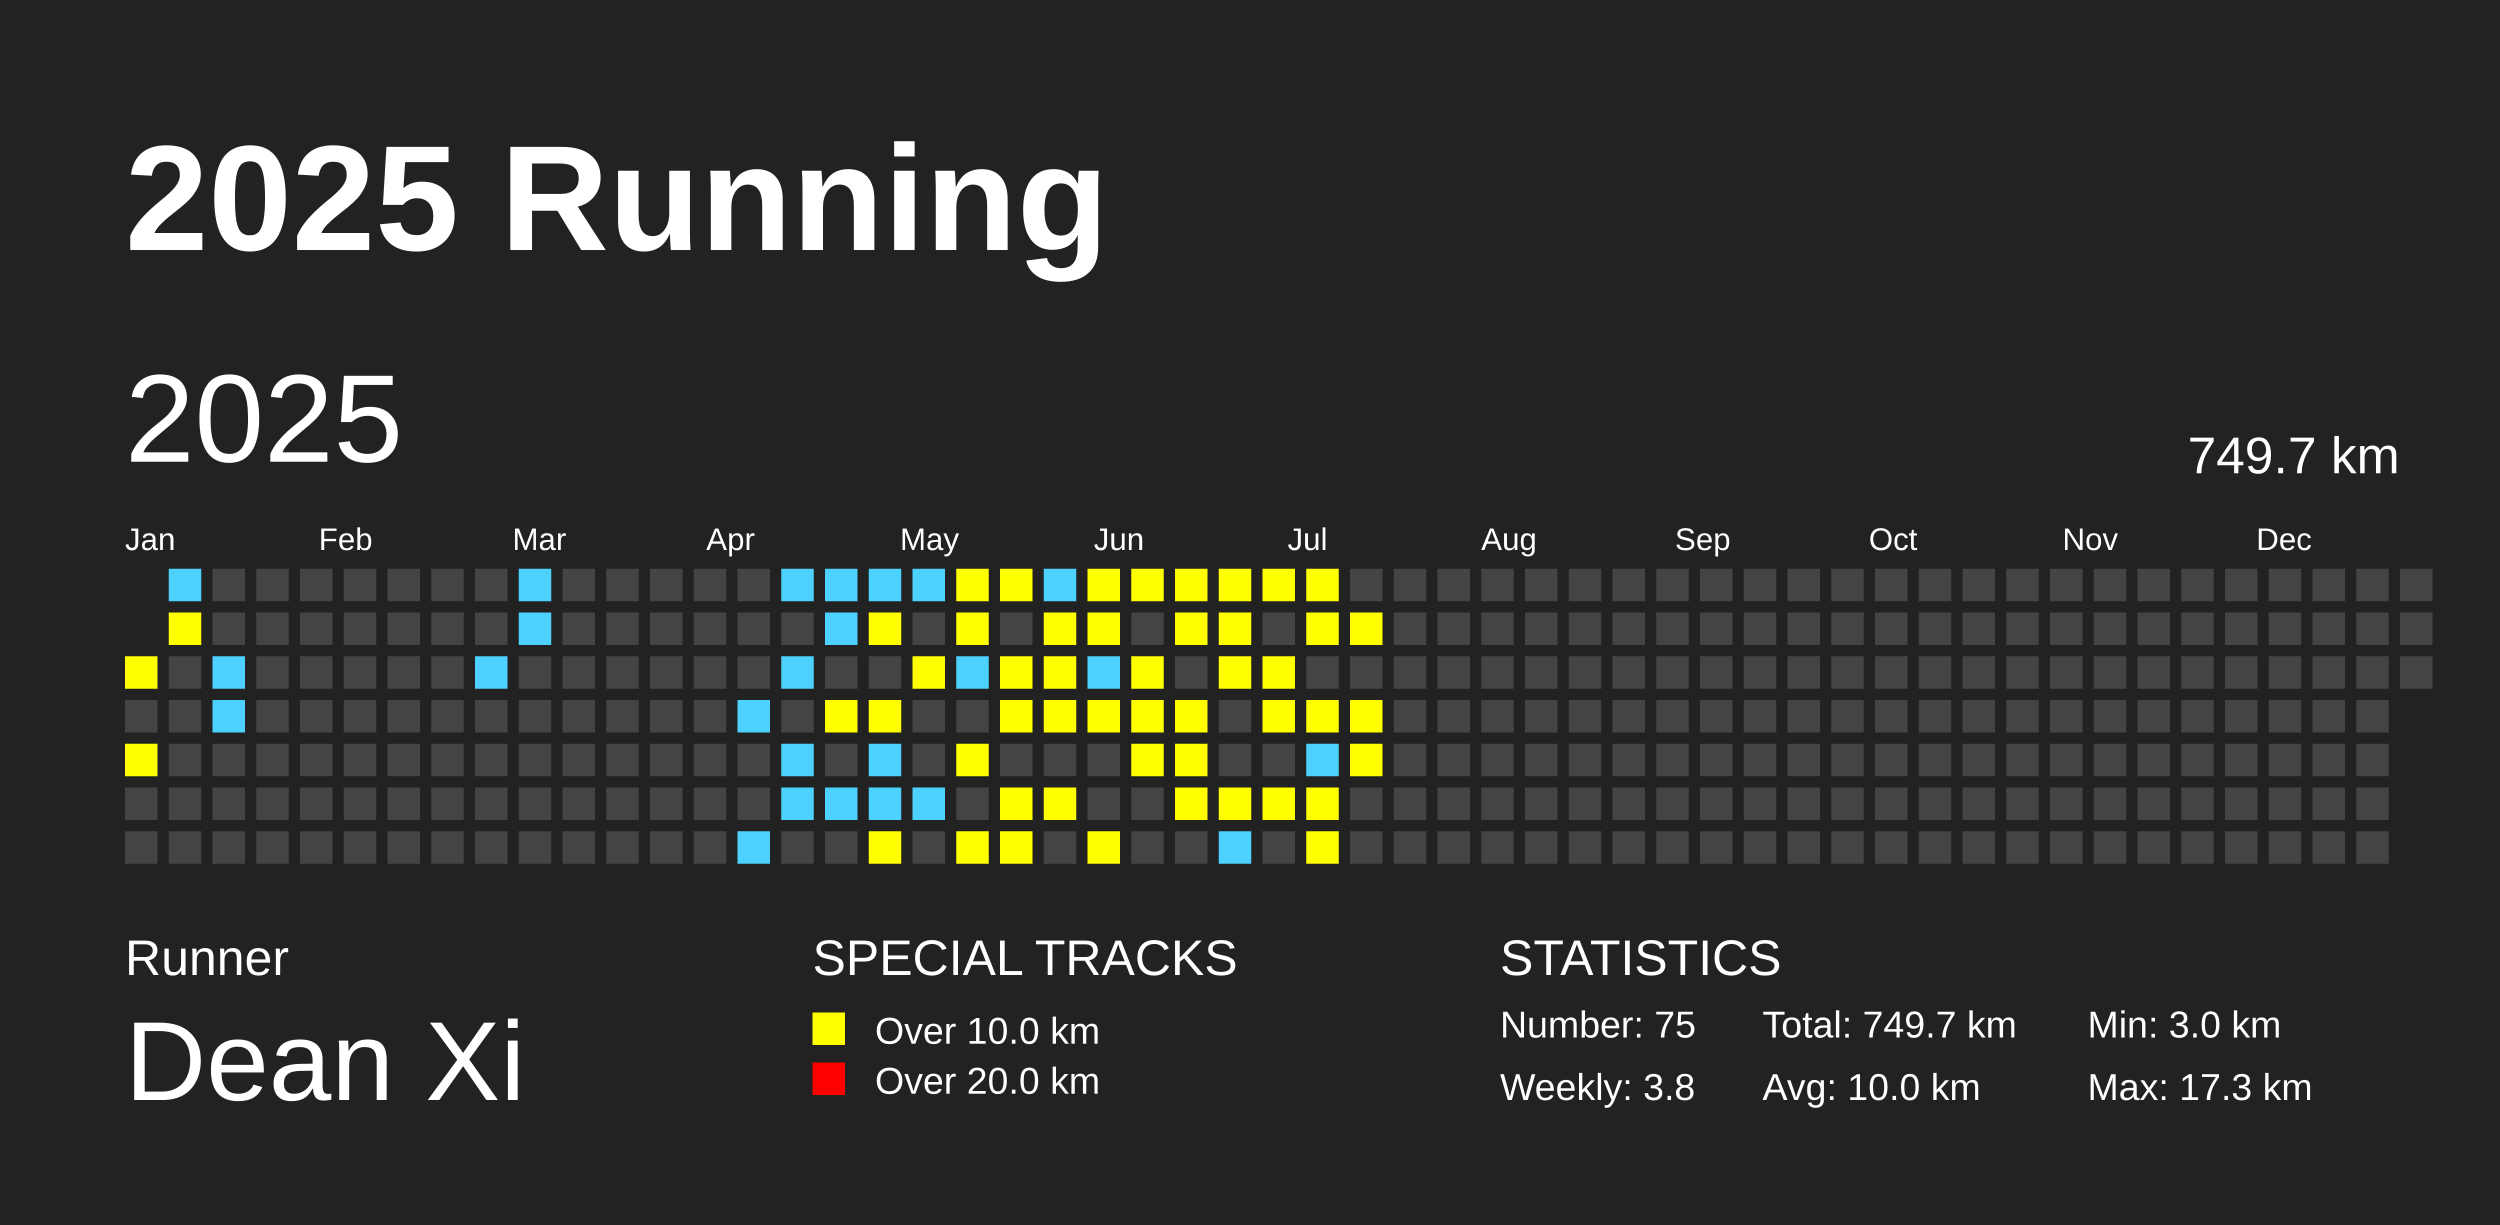
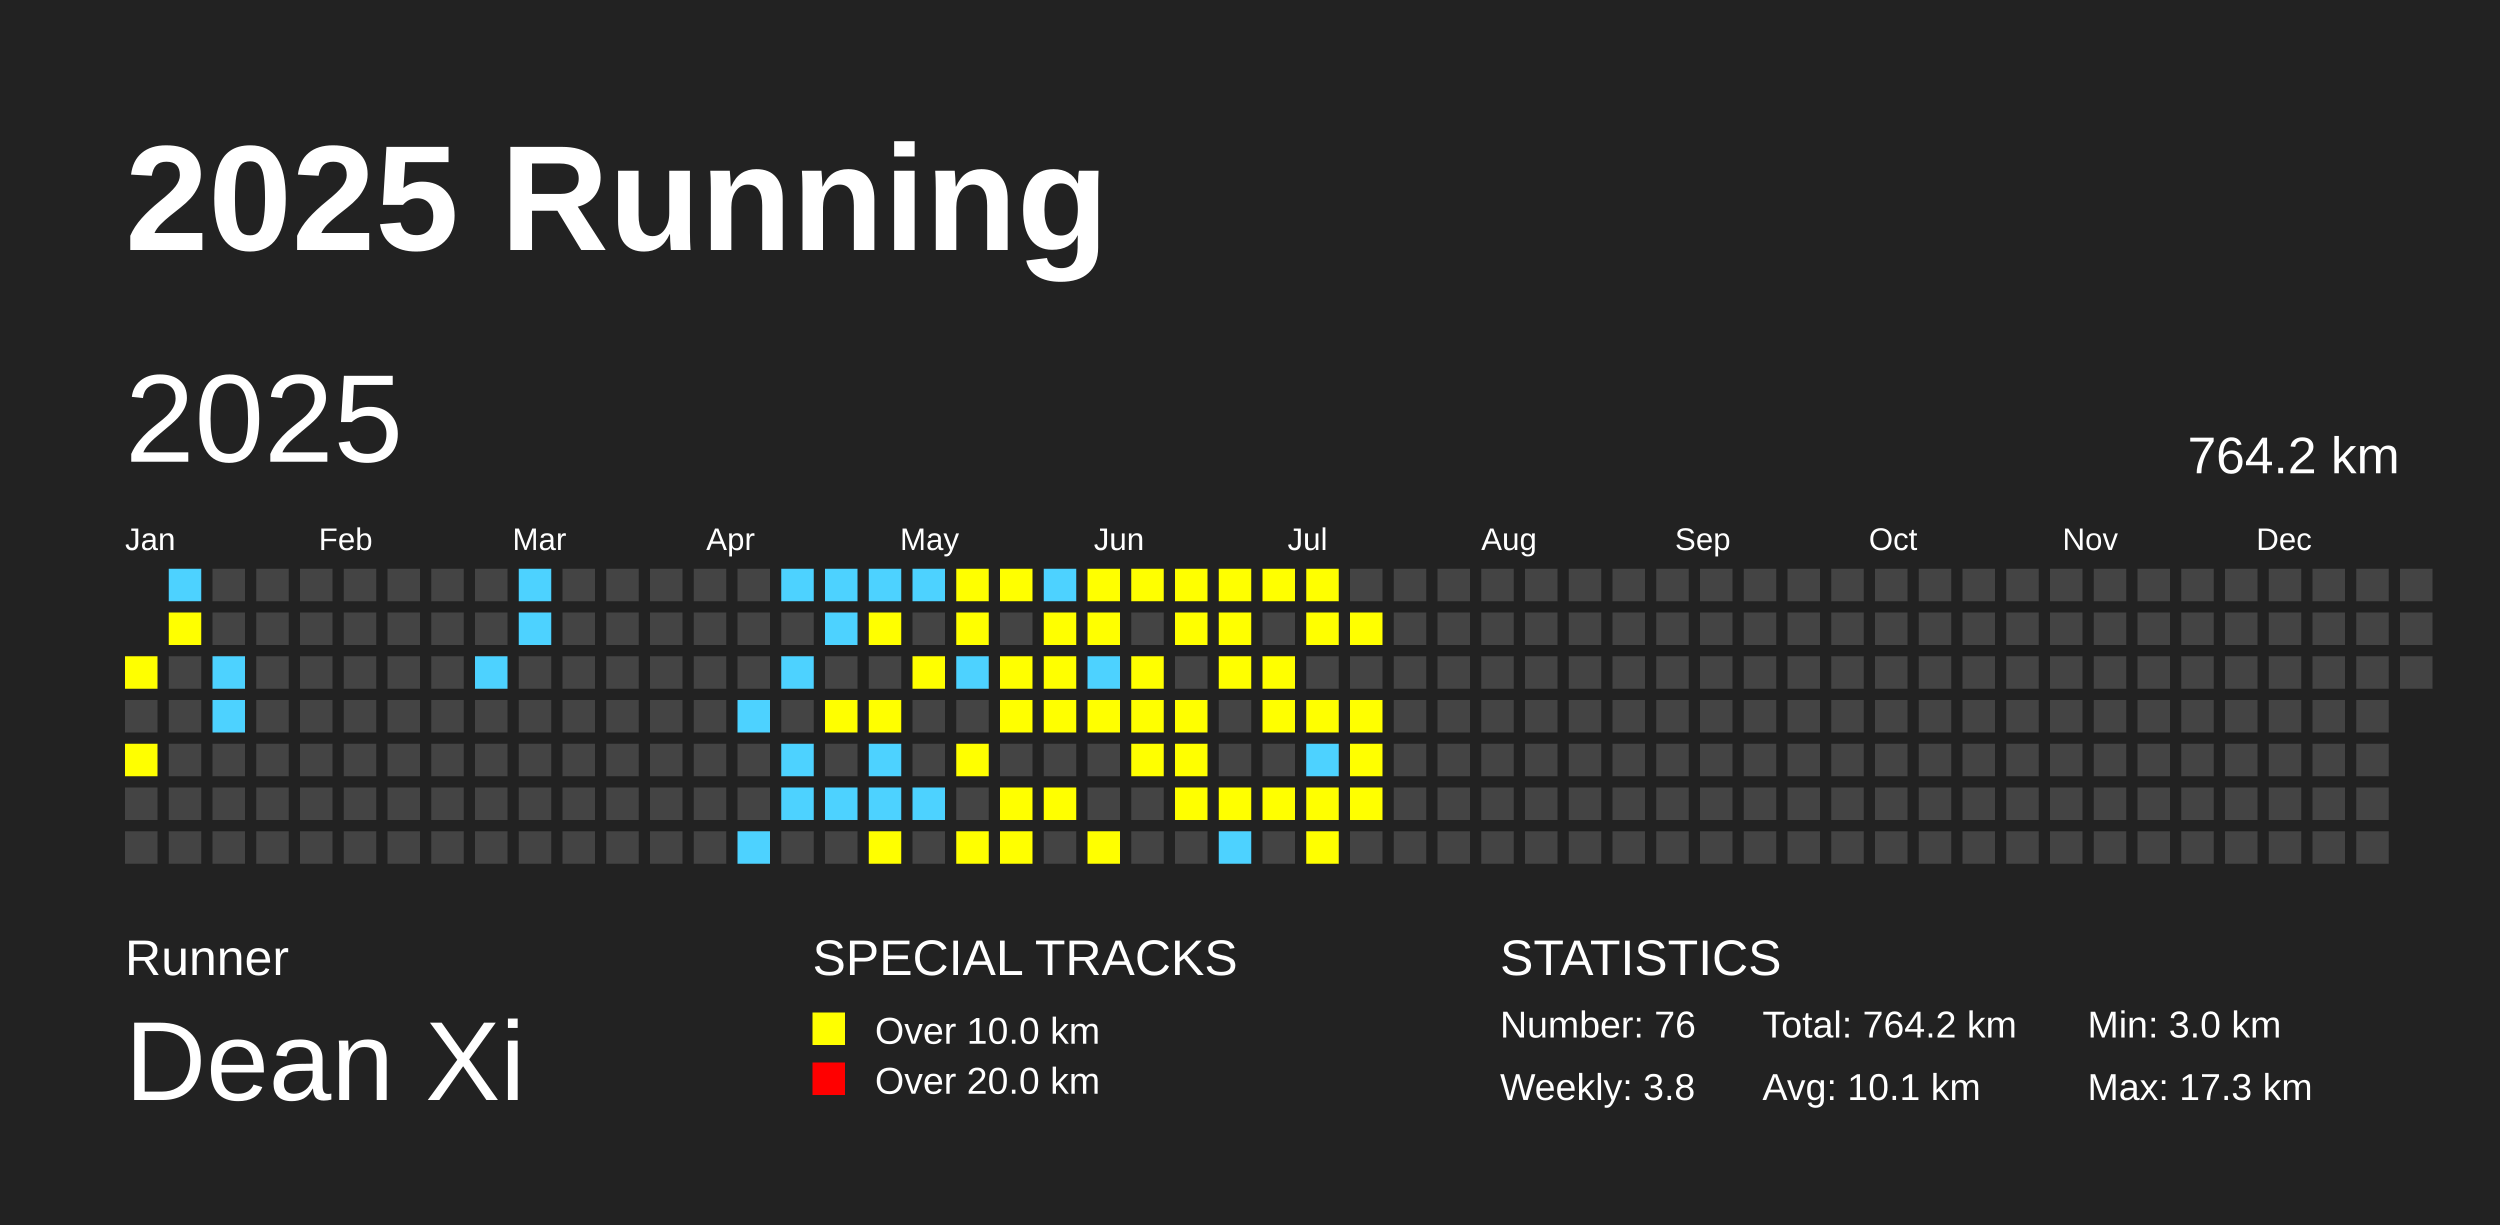
<svg xmlns="http://www.w3.org/2000/svg" baseProfile="full" height="98mm" version="1.1" viewBox="0,0,200,98" width="200mm">
  <defs />
  <rect fill="#222222" height="98" width="200" x="0" y="0" />
  <text fill="#FFFFFF" style="font-size:12px; font-family:Arial; font-weight:bold;" x="10" y="20">2025 Running</text>
  <text fill="#FFFFFF" style="font-size:4px; font-family:Arial" x="10" y="78">Runner</text>
  <text fill="#FFFFFF" style="font-size:9px; font-family:Arial" x="10" y="88">Dean Xi</text>
  <text fill="#FFFFFF" style="font-size:4px; font-family:Arial" x="65" y="78">SPECIAL TRACKS</text>
  <rect fill="yellow" height="2.6" width="2.6" x="65" y="81" />
  <text fill="#FFFFFF" style="font-size:3px; font-family:Arial" x="70" y="83.5">Over 10.0 km</text>
  <rect fill="red" height="2.6" width="2.6" x="65" y="85" />
  <text fill="#FFFFFF" style="font-size:3px; font-family:Arial" x="70" y="87.5">Over 20.0 km</text>
  <text fill="#FFFFFF" style="font-size:4px; font-family:Arial" x="120" y="78">STATISTICS</text>
-   <text fill="#FFFFFF" style="font-size:3px; font-family:Arial" x="120" y="83">Number: 75</text>
+   <text fill="#FFFFFF" style="font-size:3px; font-family:Arial" x="120" y="83">Number: 76</text>
  <text fill="#FFFFFF" style="font-size:3px; font-family:Arial" x="120" y="88">Weekly: 3.8</text>
-   <text fill="#FFFFFF" style="font-size:3px; font-family:Arial" x="141" y="83">Total: 749.7 km</text>
-   <text fill="#FFFFFF" style="font-size:3px; font-family:Arial" x="141" y="88">Avg: 10.0 km</text>
+   <text fill="#FFFFFF" style="font-size:3px; font-family:Arial" x="141" y="83">Total: 764.2 km</text>
+   <text fill="#FFFFFF" style="font-size:3px; font-family:Arial" x="141" y="88">Avg: 10.1 km</text>
  <text fill="#FFFFFF" style="font-size:3px; font-family:Arial" x="167" y="83">Min: 3.0 km</text>
  <text fill="#FFFFFF" style="font-size:3px; font-family:Arial" x="167" y="88">Max: 17.3 km</text>
  <text dominant-baseline="hanging" fill="#FFFFFF" style="font-size:10.0px; font-family:Arial;" x="10" y="30">2025</text>
-   <text dominant-baseline="hanging" fill="#FFFFFF" style="font-size:4.125px; font-family:Arial;" x="175" y="35">749.7 km</text>
+   <text dominant-baseline="hanging" fill="#FFFFFF" style="font-size:4.125px; font-family:Arial;" x="175" y="35">764.2 km</text>
  <text fill="#FFFFFF" style="font-size:2.5px; font-family:Arial" x="10.0" y="44">Jan</text>
  <text fill="#FFFFFF" style="font-size:2.5px; font-family:Arial" x="25.5" y="44">Feb</text>
  <text fill="#FFFFFF" style="font-size:2.5px; font-family:Arial" x="41.0" y="44">Mar</text>
  <text fill="#FFFFFF" style="font-size:2.5px; font-family:Arial" x="56.5" y="44">Apr</text>
  <text fill="#FFFFFF" style="font-size:2.5px; font-family:Arial" x="72.0" y="44">May</text>
  <text fill="#FFFFFF" style="font-size:2.5px; font-family:Arial" x="87.5" y="44">Jun</text>
  <text fill="#FFFFFF" style="font-size:2.5px; font-family:Arial" x="103.0" y="44">Jul</text>
  <text fill="#FFFFFF" style="font-size:2.5px; font-family:Arial" x="118.5" y="44">Aug</text>
  <text fill="#FFFFFF" style="font-size:2.5px; font-family:Arial" x="134.0" y="44">Sep</text>
  <text fill="#FFFFFF" style="font-size:2.5px; font-family:Arial" x="149.5" y="44">Oct</text>
  <text fill="#FFFFFF" style="font-size:2.5px; font-family:Arial" x="165.0" y="44">Nov</text>
  <text fill="#FFFFFF" style="font-size:2.5px; font-family:Arial" x="180.5" y="44">Dec</text>
  <rect fill="yellow" height="2.6" width="2.6" x="10.0" y="52.5" />
  <rect fill="#444444" height="2.6" width="2.6" x="10.0" y="56.0" />
  <rect fill="yellow" height="2.6" width="2.6" x="10.0" y="59.5" />
  <rect fill="#444444" height="2.6" width="2.6" x="10.0" y="63.0" />
  <rect fill="#444444" height="2.6" width="2.6" x="10.0" y="66.5" />
  <rect fill="#4DD2FF" height="2.6" width="2.6" x="13.5" y="45.5" />
  <rect fill="yellow" height="2.6" width="2.6" x="13.5" y="49.0" />
  <rect fill="#444444" height="2.6" width="2.6" x="13.5" y="52.5" />
  <rect fill="#444444" height="2.6" width="2.6" x="13.5" y="56.0" />
  <rect fill="#444444" height="2.6" width="2.6" x="13.5" y="59.5" />
  <rect fill="#444444" height="2.6" width="2.6" x="13.5" y="63.0" />
  <rect fill="#444444" height="2.6" width="2.6" x="13.5" y="66.5" />
  <rect fill="#444444" height="2.6" width="2.6" x="17.0" y="45.5" />
  <rect fill="#444444" height="2.6" width="2.6" x="17.0" y="49.0" />
  <rect fill="#4DD2FF" height="2.6" width="2.6" x="17.0" y="52.5" />
  <rect fill="#4DD2FF" height="2.6" width="2.6" x="17.0" y="56.0" />
  <rect fill="#444444" height="2.6" width="2.6" x="17.0" y="59.5" />
  <rect fill="#444444" height="2.6" width="2.6" x="17.0" y="63.0" />
  <rect fill="#444444" height="2.6" width="2.6" x="17.0" y="66.5" />
  <rect fill="#444444" height="2.6" width="2.6" x="20.5" y="45.5" />
  <rect fill="#444444" height="2.6" width="2.6" x="20.5" y="49.0" />
  <rect fill="#444444" height="2.6" width="2.6" x="20.5" y="52.5" />
  <rect fill="#444444" height="2.6" width="2.6" x="20.5" y="56.0" />
  <rect fill="#444444" height="2.6" width="2.6" x="20.5" y="59.5" />
  <rect fill="#444444" height="2.6" width="2.6" x="20.5" y="63.0" />
  <rect fill="#444444" height="2.6" width="2.6" x="20.5" y="66.5" />
  <rect fill="#444444" height="2.6" width="2.6" x="24.0" y="45.5" />
  <rect fill="#444444" height="2.6" width="2.6" x="24.0" y="49.0" />
  <rect fill="#444444" height="2.6" width="2.6" x="24.0" y="52.5" />
  <rect fill="#444444" height="2.6" width="2.6" x="24.0" y="56.0" />
  <rect fill="#444444" height="2.6" width="2.6" x="24.0" y="59.5" />
  <rect fill="#444444" height="2.6" width="2.6" x="24.0" y="63.0" />
  <rect fill="#444444" height="2.6" width="2.6" x="24.0" y="66.5" />
  <rect fill="#444444" height="2.6" width="2.6" x="27.5" y="45.5" />
  <rect fill="#444444" height="2.6" width="2.6" x="27.5" y="49.0" />
  <rect fill="#444444" height="2.6" width="2.6" x="27.5" y="52.5" />
  <rect fill="#444444" height="2.6" width="2.6" x="27.5" y="56.0" />
  <rect fill="#444444" height="2.6" width="2.6" x="27.5" y="59.5" />
  <rect fill="#444444" height="2.6" width="2.6" x="27.5" y="63.0" />
  <rect fill="#444444" height="2.6" width="2.6" x="27.5" y="66.5" />
  <rect fill="#444444" height="2.6" width="2.6" x="31.0" y="45.5" />
  <rect fill="#444444" height="2.6" width="2.6" x="31.0" y="49.0" />
  <rect fill="#444444" height="2.6" width="2.6" x="31.0" y="52.5" />
  <rect fill="#444444" height="2.6" width="2.6" x="31.0" y="56.0" />
  <rect fill="#444444" height="2.6" width="2.6" x="31.0" y="59.5" />
  <rect fill="#444444" height="2.6" width="2.6" x="31.0" y="63.0" />
  <rect fill="#444444" height="2.6" width="2.6" x="31.0" y="66.5" />
  <rect fill="#444444" height="2.6" width="2.6" x="34.5" y="45.5" />
  <rect fill="#444444" height="2.6" width="2.6" x="34.5" y="49.0" />
  <rect fill="#444444" height="2.6" width="2.6" x="34.5" y="52.5" />
  <rect fill="#444444" height="2.6" width="2.6" x="34.5" y="56.0" />
  <rect fill="#444444" height="2.6" width="2.6" x="34.5" y="59.5" />
  <rect fill="#444444" height="2.6" width="2.6" x="34.5" y="63.0" />
  <rect fill="#444444" height="2.6" width="2.6" x="34.5" y="66.5" />
  <rect fill="#444444" height="2.6" width="2.6" x="38.0" y="45.5" />
  <rect fill="#444444" height="2.6" width="2.6" x="38.0" y="49.0" />
  <rect fill="#4DD2FF" height="2.6" width="2.6" x="38.0" y="52.5" />
  <rect fill="#444444" height="2.6" width="2.6" x="38.0" y="56.0" />
  <rect fill="#444444" height="2.6" width="2.6" x="38.0" y="59.5" />
  <rect fill="#444444" height="2.6" width="2.6" x="38.0" y="63.0" />
  <rect fill="#444444" height="2.6" width="2.6" x="38.0" y="66.5" />
  <rect fill="#4DD2FF" height="2.6" width="2.6" x="41.5" y="45.5" />
  <rect fill="#4DD2FF" height="2.6" width="2.6" x="41.5" y="49.0" />
  <rect fill="#444444" height="2.6" width="2.6" x="41.5" y="52.5" />
  <rect fill="#444444" height="2.6" width="2.6" x="41.5" y="56.0" />
  <rect fill="#444444" height="2.6" width="2.6" x="41.5" y="59.5" />
  <rect fill="#444444" height="2.6" width="2.6" x="41.5" y="63.0" />
  <rect fill="#444444" height="2.6" width="2.6" x="41.5" y="66.5" />
  <rect fill="#444444" height="2.6" width="2.6" x="45.0" y="45.5" />
  <rect fill="#444444" height="2.6" width="2.6" x="45.0" y="49.0" />
  <rect fill="#444444" height="2.6" width="2.6" x="45.0" y="52.5" />
  <rect fill="#444444" height="2.6" width="2.6" x="45.0" y="56.0" />
  <rect fill="#444444" height="2.6" width="2.6" x="45.0" y="59.5" />
  <rect fill="#444444" height="2.6" width="2.6" x="45.0" y="63.0" />
  <rect fill="#444444" height="2.6" width="2.6" x="45.0" y="66.5" />
  <rect fill="#444444" height="2.6" width="2.6" x="48.5" y="45.5" />
  <rect fill="#444444" height="2.6" width="2.6" x="48.5" y="49.0" />
  <rect fill="#444444" height="2.6" width="2.6" x="48.5" y="52.5" />
  <rect fill="#444444" height="2.6" width="2.6" x="48.5" y="56.0" />
  <rect fill="#444444" height="2.6" width="2.6" x="48.5" y="59.5" />
  <rect fill="#444444" height="2.6" width="2.6" x="48.5" y="63.0" />
  <rect fill="#444444" height="2.6" width="2.6" x="48.5" y="66.5" />
  <rect fill="#444444" height="2.6" width="2.6" x="52.0" y="45.5" />
  <rect fill="#444444" height="2.6" width="2.6" x="52.0" y="49.0" />
  <rect fill="#444444" height="2.6" width="2.6" x="52.0" y="52.5" />
  <rect fill="#444444" height="2.6" width="2.6" x="52.0" y="56.0" />
  <rect fill="#444444" height="2.6" width="2.6" x="52.0" y="59.5" />
  <rect fill="#444444" height="2.6" width="2.6" x="52.0" y="63.0" />
  <rect fill="#444444" height="2.6" width="2.6" x="52.0" y="66.5" />
  <rect fill="#444444" height="2.6" width="2.6" x="55.5" y="45.5" />
  <rect fill="#444444" height="2.6" width="2.6" x="55.5" y="49.0" />
  <rect fill="#444444" height="2.6" width="2.6" x="55.5" y="52.5" />
  <rect fill="#444444" height="2.6" width="2.6" x="55.5" y="56.0" />
  <rect fill="#444444" height="2.6" width="2.6" x="55.5" y="59.5" />
  <rect fill="#444444" height="2.6" width="2.6" x="55.5" y="63.0" />
  <rect fill="#444444" height="2.6" width="2.6" x="55.5" y="66.5" />
  <rect fill="#444444" height="2.6" width="2.6" x="59.0" y="45.5" />
  <rect fill="#444444" height="2.6" width="2.6" x="59.0" y="49.0" />
  <rect fill="#444444" height="2.6" width="2.6" x="59.0" y="52.5" />
  <rect fill="#4DD2FF" height="2.6" width="2.6" x="59.0" y="56.0" />
  <rect fill="#444444" height="2.6" width="2.6" x="59.0" y="59.5" />
  <rect fill="#444444" height="2.6" width="2.6" x="59.0" y="63.0" />
  <rect fill="#4DD2FF" height="2.6" width="2.6" x="59.0" y="66.5" />
  <rect fill="#4DD2FF" height="2.6" width="2.6" x="62.5" y="45.5" />
  <rect fill="#444444" height="2.6" width="2.6" x="62.5" y="49.0" />
  <rect fill="#4DD2FF" height="2.6" width="2.6" x="62.5" y="52.5" />
  <rect fill="#444444" height="2.6" width="2.6" x="62.5" y="56.0" />
  <rect fill="#4DD2FF" height="2.6" width="2.6" x="62.5" y="59.5" />
  <rect fill="#4DD2FF" height="2.6" width="2.6" x="62.5" y="63.0" />
  <rect fill="#444444" height="2.6" width="2.6" x="62.5" y="66.5" />
  <rect fill="#4DD2FF" height="2.6" width="2.6" x="66.0" y="45.5" />
  <rect fill="#4DD2FF" height="2.6" width="2.6" x="66.0" y="49.0" />
  <rect fill="#444444" height="2.6" width="2.6" x="66.0" y="52.5" />
  <rect fill="yellow" height="2.6" width="2.6" x="66.0" y="56.0" />
  <rect fill="#444444" height="2.6" width="2.6" x="66.0" y="59.5" />
  <rect fill="#4DD2FF" height="2.6" width="2.6" x="66.0" y="63.0" />
  <rect fill="#444444" height="2.6" width="2.6" x="66.0" y="66.5" />
  <rect fill="#4DD2FF" height="2.6" width="2.6" x="69.5" y="45.5" />
  <rect fill="yellow" height="2.6" width="2.6" x="69.5" y="49.0" />
  <rect fill="#444444" height="2.6" width="2.6" x="69.5" y="52.5" />
  <rect fill="yellow" height="2.6" width="2.6" x="69.5" y="56.0" />
  <rect fill="#4DD2FF" height="2.6" width="2.6" x="69.5" y="59.5" />
  <rect fill="#4DD2FF" height="2.6" width="2.6" x="69.5" y="63.0" />
  <rect fill="yellow" height="2.6" width="2.6" x="69.5" y="66.5" />
  <rect fill="#4DD2FF" height="2.6" width="2.6" x="73.0" y="45.5" />
  <rect fill="#444444" height="2.6" width="2.6" x="73.0" y="49.0" />
  <rect fill="yellow" height="2.6" width="2.6" x="73.0" y="52.5" />
  <rect fill="#444444" height="2.6" width="2.6" x="73.0" y="56.0" />
  <rect fill="#444444" height="2.6" width="2.6" x="73.0" y="59.5" />
  <rect fill="#4DD2FF" height="2.6" width="2.6" x="73.0" y="63.0" />
  <rect fill="#444444" height="2.6" width="2.6" x="73.0" y="66.5" />
  <rect fill="yellow" height="2.6" width="2.6" x="76.5" y="45.5" />
  <rect fill="yellow" height="2.6" width="2.6" x="76.5" y="49.0" />
  <rect fill="#4DD2FF" height="2.6" width="2.6" x="76.5" y="52.5" />
  <rect fill="#444444" height="2.6" width="2.6" x="76.5" y="56.0" />
  <rect fill="yellow" height="2.6" width="2.6" x="76.5" y="59.5" />
  <rect fill="#444444" height="2.6" width="2.6" x="76.5" y="63.0" />
  <rect fill="yellow" height="2.6" width="2.6" x="76.5" y="66.5" />
  <rect fill="yellow" height="2.6" width="2.6" x="80.0" y="45.5" />
  <rect fill="#444444" height="2.6" width="2.6" x="80.0" y="49.0" />
  <rect fill="yellow" height="2.6" width="2.6" x="80.0" y="52.5" />
  <rect fill="yellow" height="2.6" width="2.6" x="80.0" y="56.0" />
  <rect fill="#444444" height="2.6" width="2.6" x="80.0" y="59.5" />
  <rect fill="yellow" height="2.6" width="2.6" x="80.0" y="63.0" />
  <rect fill="yellow" height="2.6" width="2.6" x="80.0" y="66.5" />
  <rect fill="#4DD2FF" height="2.6" width="2.6" x="83.5" y="45.5" />
  <rect fill="yellow" height="2.6" width="2.6" x="83.5" y="49.0" />
  <rect fill="yellow" height="2.6" width="2.6" x="83.5" y="52.5" />
  <rect fill="yellow" height="2.6" width="2.6" x="83.5" y="56.0" />
  <rect fill="#444444" height="2.6" width="2.6" x="83.5" y="59.5" />
  <rect fill="yellow" height="2.6" width="2.6" x="83.5" y="63.0" />
  <rect fill="#444444" height="2.6" width="2.6" x="83.5" y="66.5" />
  <rect fill="yellow" height="2.6" width="2.6" x="87.0" y="45.5" />
  <rect fill="yellow" height="2.6" width="2.6" x="87.0" y="49.0" />
  <rect fill="#4DD2FF" height="2.6" width="2.6" x="87.0" y="52.5" />
  <rect fill="yellow" height="2.6" width="2.6" x="87.0" y="56.0" />
  <rect fill="#444444" height="2.6" width="2.6" x="87.0" y="59.5" />
  <rect fill="#444444" height="2.6" width="2.6" x="87.0" y="63.0" />
  <rect fill="yellow" height="2.6" width="2.6" x="87.0" y="66.5" />
  <rect fill="yellow" height="2.6" width="2.6" x="90.5" y="45.5" />
  <rect fill="#444444" height="2.6" width="2.6" x="90.5" y="49.0" />
  <rect fill="yellow" height="2.6" width="2.6" x="90.5" y="52.5" />
  <rect fill="yellow" height="2.6" width="2.6" x="90.5" y="56.0" />
  <rect fill="yellow" height="2.6" width="2.6" x="90.5" y="59.5" />
  <rect fill="#444444" height="2.6" width="2.6" x="90.5" y="63.0" />
  <rect fill="#444444" height="2.6" width="2.6" x="90.5" y="66.5" />
  <rect fill="yellow" height="2.6" width="2.6" x="94.0" y="45.5" />
  <rect fill="yellow" height="2.6" width="2.6" x="94.0" y="49.0" />
  <rect fill="#444444" height="2.6" width="2.6" x="94.0" y="52.5" />
  <rect fill="yellow" height="2.6" width="2.6" x="94.0" y="56.0" />
  <rect fill="yellow" height="2.6" width="2.6" x="94.0" y="59.5" />
  <rect fill="yellow" height="2.6" width="2.6" x="94.0" y="63.0" />
  <rect fill="#444444" height="2.6" width="2.6" x="94.0" y="66.5" />
  <rect fill="yellow" height="2.6" width="2.6" x="97.5" y="45.5" />
  <rect fill="yellow" height="2.6" width="2.6" x="97.5" y="49.0" />
  <rect fill="yellow" height="2.6" width="2.6" x="97.5" y="52.5" />
  <rect fill="#444444" height="2.6" width="2.6" x="97.5" y="56.0" />
  <rect fill="#444444" height="2.6" width="2.6" x="97.5" y="59.5" />
  <rect fill="yellow" height="2.6" width="2.6" x="97.5" y="63.0" />
  <rect fill="#4DD2FF" height="2.6" width="2.6" x="97.5" y="66.5" />
  <rect fill="yellow" height="2.6" width="2.6" x="101.0" y="45.5" />
  <rect fill="#444444" height="2.6" width="2.6" x="101.0" y="49.0" />
  <rect fill="yellow" height="2.6" width="2.6" x="101.0" y="52.5" />
  <rect fill="yellow" height="2.6" width="2.6" x="101.0" y="56.0" />
  <rect fill="#444444" height="2.6" width="2.6" x="101.0" y="59.5" />
  <rect fill="yellow" height="2.6" width="2.6" x="101.0" y="63.0" />
  <rect fill="#444444" height="2.6" width="2.6" x="101.0" y="66.5" />
  <rect fill="yellow" height="2.6" width="2.6" x="104.5" y="45.5" />
  <rect fill="yellow" height="2.6" width="2.6" x="104.5" y="49.0" />
  <rect fill="#444444" height="2.6" width="2.6" x="104.5" y="52.5" />
  <rect fill="yellow" height="2.6" width="2.6" x="104.5" y="56.0" />
  <rect fill="#4DD2FF" height="2.6" width="2.6" x="104.5" y="59.5" />
  <rect fill="yellow" height="2.6" width="2.6" x="104.5" y="63.0" />
  <rect fill="yellow" height="2.6" width="2.6" x="104.5" y="66.5" />
  <rect fill="#444444" height="2.6" width="2.6" x="108.0" y="45.5" />
  <rect fill="yellow" height="2.6" width="2.6" x="108.0" y="49.0" />
  <rect fill="#444444" height="2.6" width="2.6" x="108.0" y="52.5" />
  <rect fill="yellow" height="2.6" width="2.6" x="108.0" y="56.0" />
  <rect fill="yellow" height="2.6" width="2.6" x="108.0" y="59.5" />
-   <rect fill="#444444" height="2.6" width="2.6" x="108.0" y="63.0" />
+   <rect fill="yellow" height="2.6" width="2.6" x="108.0" y="63.0" />
  <rect fill="#444444" height="2.6" width="2.6" x="108.0" y="66.5" />
  <rect fill="#444444" height="2.6" width="2.6" x="111.5" y="45.5" />
  <rect fill="#444444" height="2.6" width="2.6" x="111.5" y="49.0" />
  <rect fill="#444444" height="2.6" width="2.6" x="111.5" y="52.5" />
  <rect fill="#444444" height="2.6" width="2.6" x="111.5" y="56.0" />
  <rect fill="#444444" height="2.6" width="2.6" x="111.5" y="59.5" />
  <rect fill="#444444" height="2.6" width="2.6" x="111.5" y="63.0" />
  <rect fill="#444444" height="2.6" width="2.6" x="111.5" y="66.5" />
  <rect fill="#444444" height="2.6" width="2.6" x="115.0" y="45.5" />
  <rect fill="#444444" height="2.6" width="2.6" x="115.0" y="49.0" />
  <rect fill="#444444" height="2.6" width="2.6" x="115.0" y="52.5" />
  <rect fill="#444444" height="2.6" width="2.6" x="115.0" y="56.0" />
  <rect fill="#444444" height="2.6" width="2.6" x="115.0" y="59.5" />
  <rect fill="#444444" height="2.6" width="2.6" x="115.0" y="63.0" />
  <rect fill="#444444" height="2.6" width="2.6" x="115.0" y="66.5" />
  <rect fill="#444444" height="2.6" width="2.6" x="118.5" y="45.5" />
  <rect fill="#444444" height="2.6" width="2.6" x="118.5" y="49.0" />
  <rect fill="#444444" height="2.6" width="2.6" x="118.5" y="52.5" />
  <rect fill="#444444" height="2.6" width="2.6" x="118.5" y="56.0" />
  <rect fill="#444444" height="2.6" width="2.6" x="118.5" y="59.5" />
  <rect fill="#444444" height="2.6" width="2.6" x="118.5" y="63.0" />
  <rect fill="#444444" height="2.6" width="2.6" x="118.5" y="66.5" />
  <rect fill="#444444" height="2.6" width="2.6" x="122.0" y="45.5" />
  <rect fill="#444444" height="2.6" width="2.6" x="122.0" y="49.0" />
  <rect fill="#444444" height="2.6" width="2.6" x="122.0" y="52.5" />
  <rect fill="#444444" height="2.6" width="2.6" x="122.0" y="56.0" />
  <rect fill="#444444" height="2.6" width="2.6" x="122.0" y="59.5" />
  <rect fill="#444444" height="2.6" width="2.6" x="122.0" y="63.0" />
  <rect fill="#444444" height="2.6" width="2.6" x="122.0" y="66.5" />
  <rect fill="#444444" height="2.6" width="2.6" x="125.5" y="45.5" />
  <rect fill="#444444" height="2.6" width="2.6" x="125.5" y="49.0" />
  <rect fill="#444444" height="2.6" width="2.6" x="125.5" y="52.5" />
  <rect fill="#444444" height="2.6" width="2.6" x="125.5" y="56.0" />
  <rect fill="#444444" height="2.6" width="2.6" x="125.5" y="59.5" />
  <rect fill="#444444" height="2.6" width="2.6" x="125.5" y="63.0" />
  <rect fill="#444444" height="2.6" width="2.6" x="125.5" y="66.5" />
  <rect fill="#444444" height="2.6" width="2.6" x="129.0" y="45.5" />
  <rect fill="#444444" height="2.6" width="2.6" x="129.0" y="49.0" />
  <rect fill="#444444" height="2.6" width="2.6" x="129.0" y="52.5" />
  <rect fill="#444444" height="2.6" width="2.6" x="129.0" y="56.0" />
  <rect fill="#444444" height="2.6" width="2.6" x="129.0" y="59.5" />
  <rect fill="#444444" height="2.6" width="2.6" x="129.0" y="63.0" />
  <rect fill="#444444" height="2.6" width="2.6" x="129.0" y="66.5" />
  <rect fill="#444444" height="2.6" width="2.6" x="132.5" y="45.5" />
  <rect fill="#444444" height="2.6" width="2.6" x="132.5" y="49.0" />
  <rect fill="#444444" height="2.6" width="2.6" x="132.5" y="52.5" />
  <rect fill="#444444" height="2.6" width="2.6" x="132.5" y="56.0" />
  <rect fill="#444444" height="2.6" width="2.6" x="132.5" y="59.5" />
  <rect fill="#444444" height="2.6" width="2.6" x="132.5" y="63.0" />
  <rect fill="#444444" height="2.6" width="2.6" x="132.5" y="66.5" />
  <rect fill="#444444" height="2.6" width="2.6" x="136.0" y="45.5" />
  <rect fill="#444444" height="2.6" width="2.6" x="136.0" y="49.0" />
  <rect fill="#444444" height="2.6" width="2.6" x="136.0" y="52.5" />
  <rect fill="#444444" height="2.6" width="2.6" x="136.0" y="56.0" />
  <rect fill="#444444" height="2.6" width="2.6" x="136.0" y="59.5" />
  <rect fill="#444444" height="2.6" width="2.6" x="136.0" y="63.0" />
  <rect fill="#444444" height="2.6" width="2.6" x="136.0" y="66.5" />
  <rect fill="#444444" height="2.6" width="2.6" x="139.5" y="45.5" />
  <rect fill="#444444" height="2.6" width="2.6" x="139.5" y="49.0" />
  <rect fill="#444444" height="2.6" width="2.6" x="139.5" y="52.5" />
  <rect fill="#444444" height="2.6" width="2.6" x="139.5" y="56.0" />
  <rect fill="#444444" height="2.6" width="2.6" x="139.5" y="59.5" />
  <rect fill="#444444" height="2.6" width="2.6" x="139.5" y="63.0" />
  <rect fill="#444444" height="2.6" width="2.6" x="139.5" y="66.5" />
  <rect fill="#444444" height="2.6" width="2.6" x="143.0" y="45.5" />
  <rect fill="#444444" height="2.6" width="2.6" x="143.0" y="49.0" />
  <rect fill="#444444" height="2.6" width="2.6" x="143.0" y="52.5" />
  <rect fill="#444444" height="2.6" width="2.6" x="143.0" y="56.0" />
  <rect fill="#444444" height="2.6" width="2.6" x="143.0" y="59.5" />
  <rect fill="#444444" height="2.6" width="2.6" x="143.0" y="63.0" />
  <rect fill="#444444" height="2.6" width="2.6" x="143.0" y="66.5" />
  <rect fill="#444444" height="2.6" width="2.6" x="146.5" y="45.5" />
  <rect fill="#444444" height="2.6" width="2.6" x="146.5" y="49.0" />
  <rect fill="#444444" height="2.6" width="2.6" x="146.5" y="52.5" />
  <rect fill="#444444" height="2.6" width="2.6" x="146.5" y="56.0" />
  <rect fill="#444444" height="2.6" width="2.6" x="146.5" y="59.5" />
  <rect fill="#444444" height="2.6" width="2.6" x="146.5" y="63.0" />
  <rect fill="#444444" height="2.6" width="2.6" x="146.5" y="66.5" />
  <rect fill="#444444" height="2.6" width="2.6" x="150.0" y="45.5" />
  <rect fill="#444444" height="2.6" width="2.6" x="150.0" y="49.0" />
  <rect fill="#444444" height="2.6" width="2.6" x="150.0" y="52.5" />
  <rect fill="#444444" height="2.6" width="2.6" x="150.0" y="56.0" />
  <rect fill="#444444" height="2.6" width="2.6" x="150.0" y="59.5" />
  <rect fill="#444444" height="2.6" width="2.6" x="150.0" y="63.0" />
  <rect fill="#444444" height="2.6" width="2.6" x="150.0" y="66.5" />
  <rect fill="#444444" height="2.6" width="2.6" x="153.5" y="45.5" />
  <rect fill="#444444" height="2.6" width="2.6" x="153.5" y="49.0" />
  <rect fill="#444444" height="2.6" width="2.6" x="153.5" y="52.5" />
  <rect fill="#444444" height="2.6" width="2.6" x="153.5" y="56.0" />
  <rect fill="#444444" height="2.6" width="2.6" x="153.5" y="59.5" />
  <rect fill="#444444" height="2.6" width="2.6" x="153.5" y="63.0" />
  <rect fill="#444444" height="2.6" width="2.6" x="153.5" y="66.5" />
  <rect fill="#444444" height="2.6" width="2.6" x="157.0" y="45.5" />
  <rect fill="#444444" height="2.6" width="2.6" x="157.0" y="49.0" />
  <rect fill="#444444" height="2.6" width="2.6" x="157.0" y="52.5" />
  <rect fill="#444444" height="2.6" width="2.6" x="157.0" y="56.0" />
  <rect fill="#444444" height="2.6" width="2.6" x="157.0" y="59.5" />
  <rect fill="#444444" height="2.6" width="2.6" x="157.0" y="63.0" />
  <rect fill="#444444" height="2.6" width="2.6" x="157.0" y="66.5" />
  <rect fill="#444444" height="2.6" width="2.6" x="160.5" y="45.5" />
  <rect fill="#444444" height="2.6" width="2.6" x="160.5" y="49.0" />
  <rect fill="#444444" height="2.6" width="2.6" x="160.5" y="52.5" />
  <rect fill="#444444" height="2.6" width="2.6" x="160.5" y="56.0" />
  <rect fill="#444444" height="2.6" width="2.6" x="160.5" y="59.5" />
  <rect fill="#444444" height="2.6" width="2.6" x="160.5" y="63.0" />
  <rect fill="#444444" height="2.6" width="2.6" x="160.5" y="66.5" />
  <rect fill="#444444" height="2.6" width="2.6" x="164.0" y="45.5" />
  <rect fill="#444444" height="2.6" width="2.6" x="164.0" y="49.0" />
  <rect fill="#444444" height="2.6" width="2.6" x="164.0" y="52.5" />
  <rect fill="#444444" height="2.6" width="2.6" x="164.0" y="56.0" />
  <rect fill="#444444" height="2.6" width="2.6" x="164.0" y="59.5" />
  <rect fill="#444444" height="2.6" width="2.6" x="164.0" y="63.0" />
  <rect fill="#444444" height="2.6" width="2.6" x="164.0" y="66.5" />
  <rect fill="#444444" height="2.6" width="2.6" x="167.5" y="45.5" />
  <rect fill="#444444" height="2.6" width="2.6" x="167.5" y="49.0" />
  <rect fill="#444444" height="2.6" width="2.6" x="167.5" y="52.5" />
  <rect fill="#444444" height="2.6" width="2.6" x="167.5" y="56.0" />
  <rect fill="#444444" height="2.6" width="2.6" x="167.5" y="59.5" />
  <rect fill="#444444" height="2.6" width="2.6" x="167.5" y="63.0" />
  <rect fill="#444444" height="2.6" width="2.6" x="167.5" y="66.5" />
  <rect fill="#444444" height="2.6" width="2.6" x="171.0" y="45.5" />
  <rect fill="#444444" height="2.6" width="2.6" x="171.0" y="49.0" />
  <rect fill="#444444" height="2.6" width="2.6" x="171.0" y="52.5" />
  <rect fill="#444444" height="2.6" width="2.6" x="171.0" y="56.0" />
  <rect fill="#444444" height="2.6" width="2.6" x="171.0" y="59.5" />
  <rect fill="#444444" height="2.6" width="2.6" x="171.0" y="63.0" />
  <rect fill="#444444" height="2.6" width="2.6" x="171.0" y="66.5" />
  <rect fill="#444444" height="2.6" width="2.6" x="174.5" y="45.5" />
  <rect fill="#444444" height="2.6" width="2.6" x="174.5" y="49.0" />
  <rect fill="#444444" height="2.6" width="2.6" x="174.5" y="52.5" />
  <rect fill="#444444" height="2.6" width="2.6" x="174.5" y="56.0" />
  <rect fill="#444444" height="2.6" width="2.6" x="174.5" y="59.5" />
  <rect fill="#444444" height="2.6" width="2.6" x="174.5" y="63.0" />
  <rect fill="#444444" height="2.6" width="2.6" x="174.5" y="66.5" />
  <rect fill="#444444" height="2.6" width="2.6" x="178.0" y="45.5" />
  <rect fill="#444444" height="2.6" width="2.6" x="178.0" y="49.0" />
  <rect fill="#444444" height="2.6" width="2.6" x="178.0" y="52.5" />
  <rect fill="#444444" height="2.6" width="2.6" x="178.0" y="56.0" />
  <rect fill="#444444" height="2.6" width="2.6" x="178.0" y="59.5" />
  <rect fill="#444444" height="2.6" width="2.6" x="178.0" y="63.0" />
  <rect fill="#444444" height="2.6" width="2.6" x="178.0" y="66.5" />
  <rect fill="#444444" height="2.6" width="2.6" x="181.5" y="45.5" />
  <rect fill="#444444" height="2.6" width="2.6" x="181.5" y="49.0" />
  <rect fill="#444444" height="2.6" width="2.6" x="181.5" y="52.5" />
  <rect fill="#444444" height="2.6" width="2.6" x="181.5" y="56.0" />
  <rect fill="#444444" height="2.6" width="2.6" x="181.5" y="59.5" />
  <rect fill="#444444" height="2.6" width="2.6" x="181.5" y="63.0" />
  <rect fill="#444444" height="2.6" width="2.6" x="181.5" y="66.5" />
  <rect fill="#444444" height="2.6" width="2.6" x="185.0" y="45.5" />
  <rect fill="#444444" height="2.6" width="2.6" x="185.0" y="49.0" />
  <rect fill="#444444" height="2.6" width="2.6" x="185.0" y="52.5" />
  <rect fill="#444444" height="2.6" width="2.6" x="185.0" y="56.0" />
  <rect fill="#444444" height="2.6" width="2.6" x="185.0" y="59.5" />
  <rect fill="#444444" height="2.6" width="2.6" x="185.0" y="63.0" />
  <rect fill="#444444" height="2.6" width="2.6" x="185.0" y="66.5" />
  <rect fill="#444444" height="2.6" width="2.6" x="188.5" y="45.5" />
  <rect fill="#444444" height="2.6" width="2.6" x="188.5" y="49.0" />
  <rect fill="#444444" height="2.6" width="2.6" x="188.5" y="52.5" />
  <rect fill="#444444" height="2.6" width="2.6" x="188.5" y="56.0" />
  <rect fill="#444444" height="2.6" width="2.6" x="188.5" y="59.5" />
  <rect fill="#444444" height="2.6" width="2.6" x="188.5" y="63.0" />
  <rect fill="#444444" height="2.6" width="2.6" x="188.5" y="66.5" />
  <rect fill="#444444" height="2.6" width="2.6" x="192.0" y="45.5" />
  <rect fill="#444444" height="2.6" width="2.6" x="192.0" y="49.0" />
  <rect fill="#444444" height="2.6" width="2.6" x="192.0" y="52.5" />
</svg>
